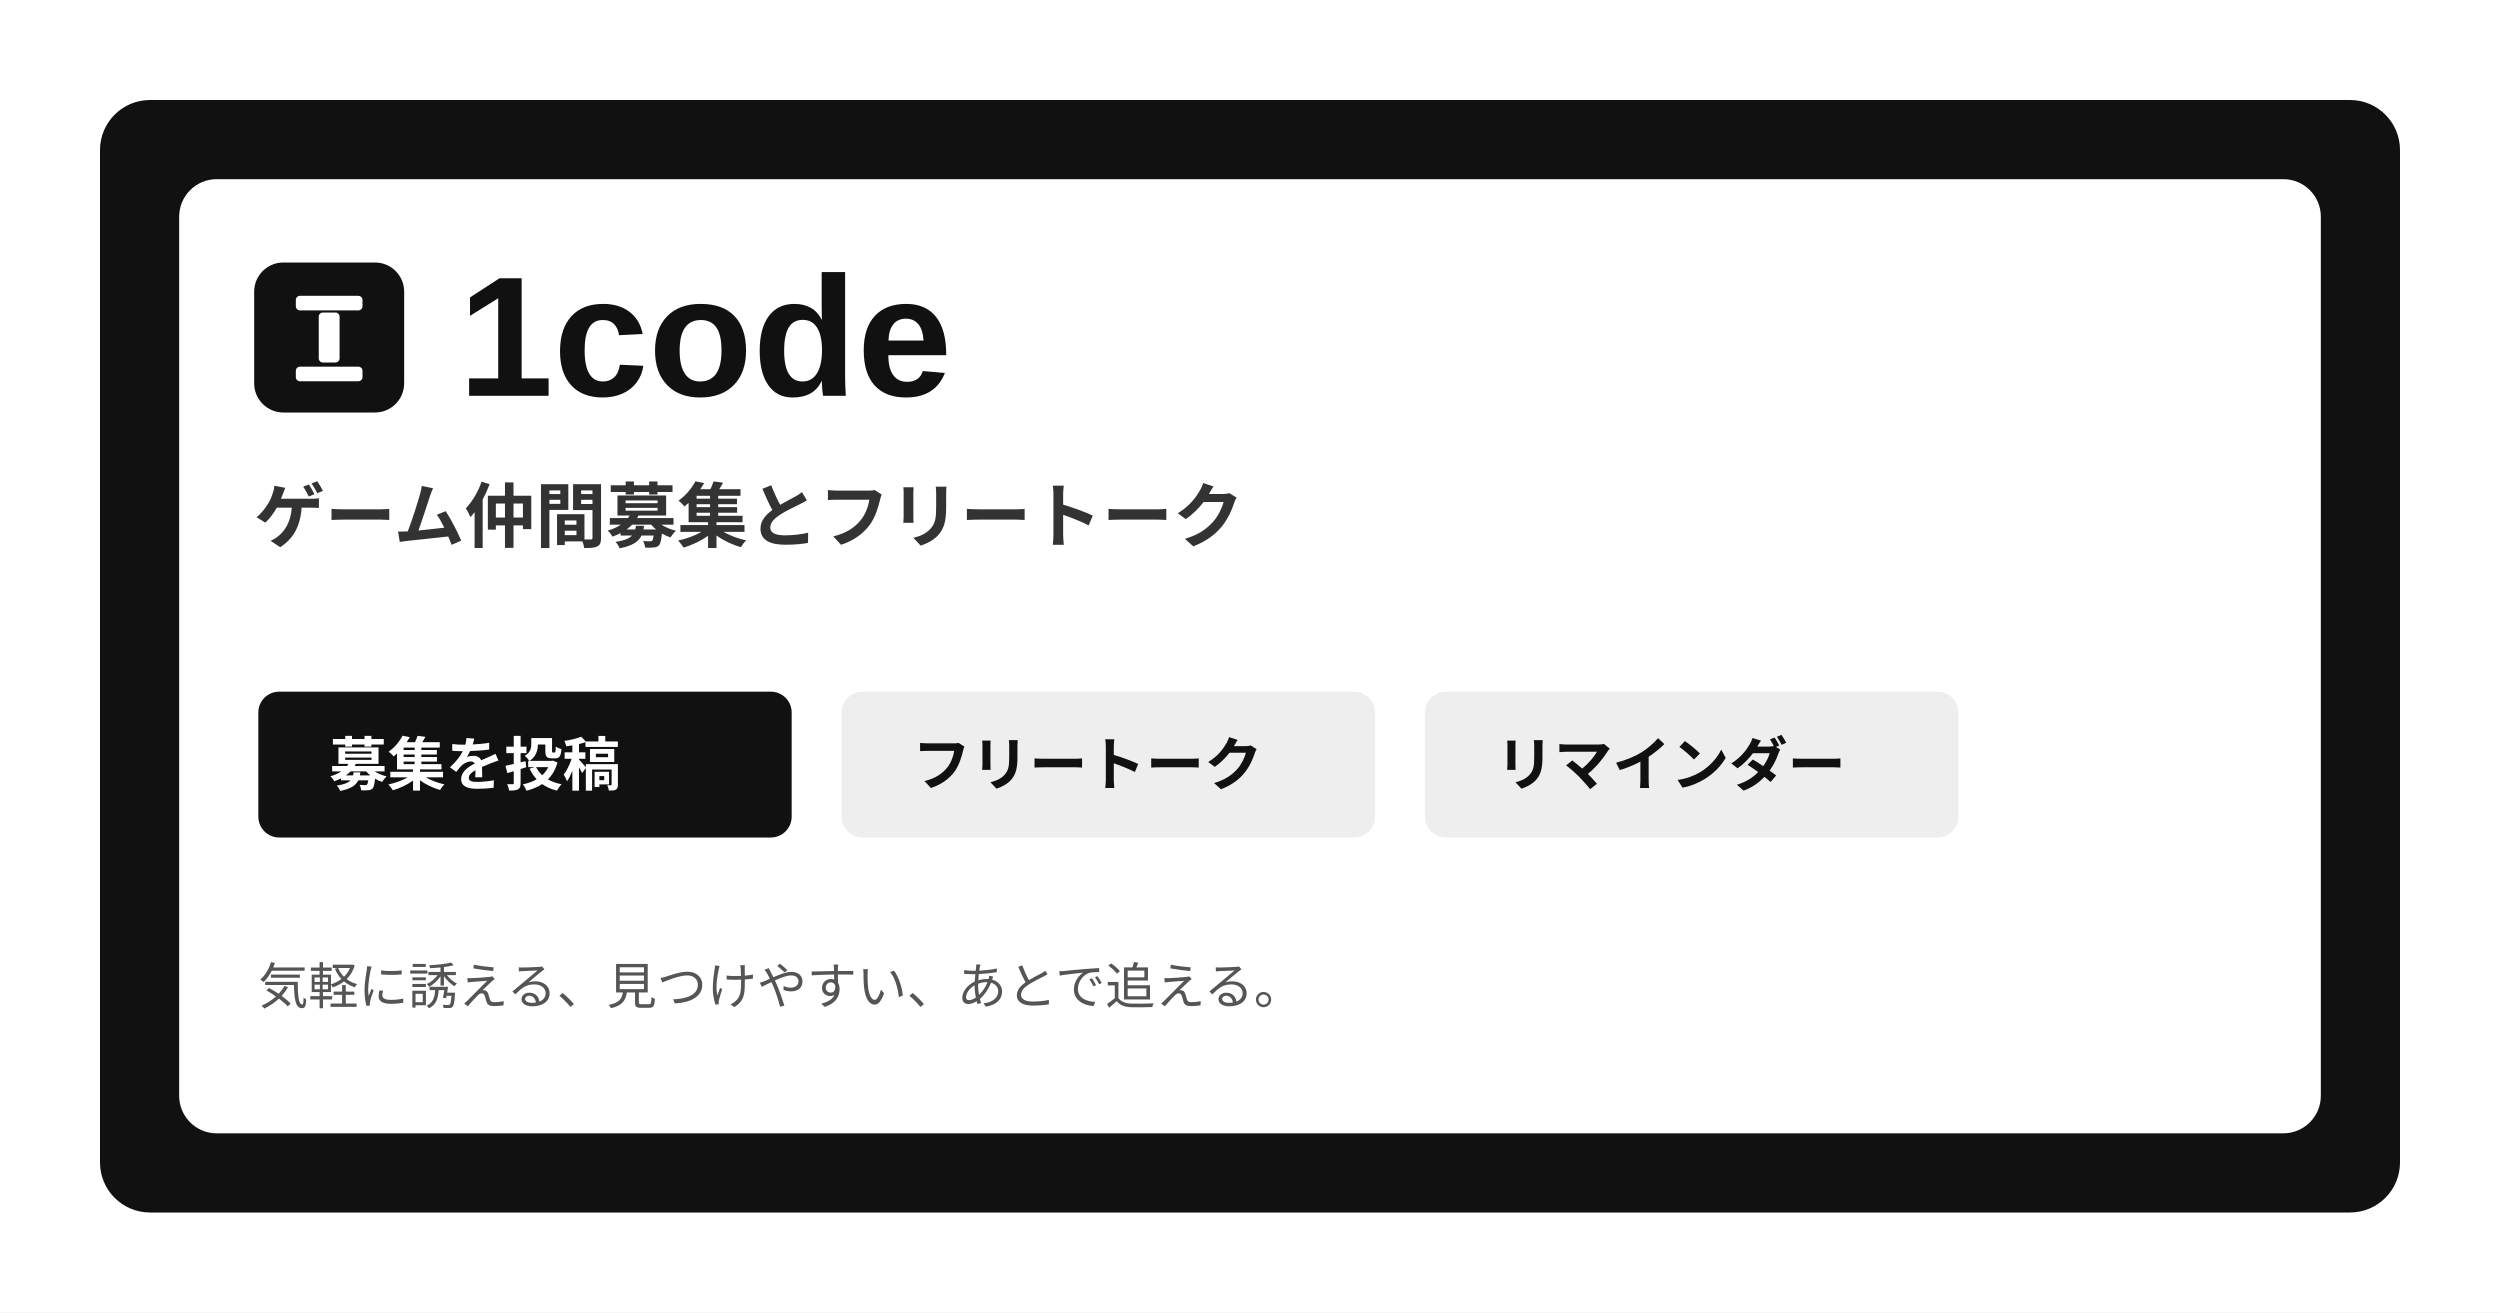
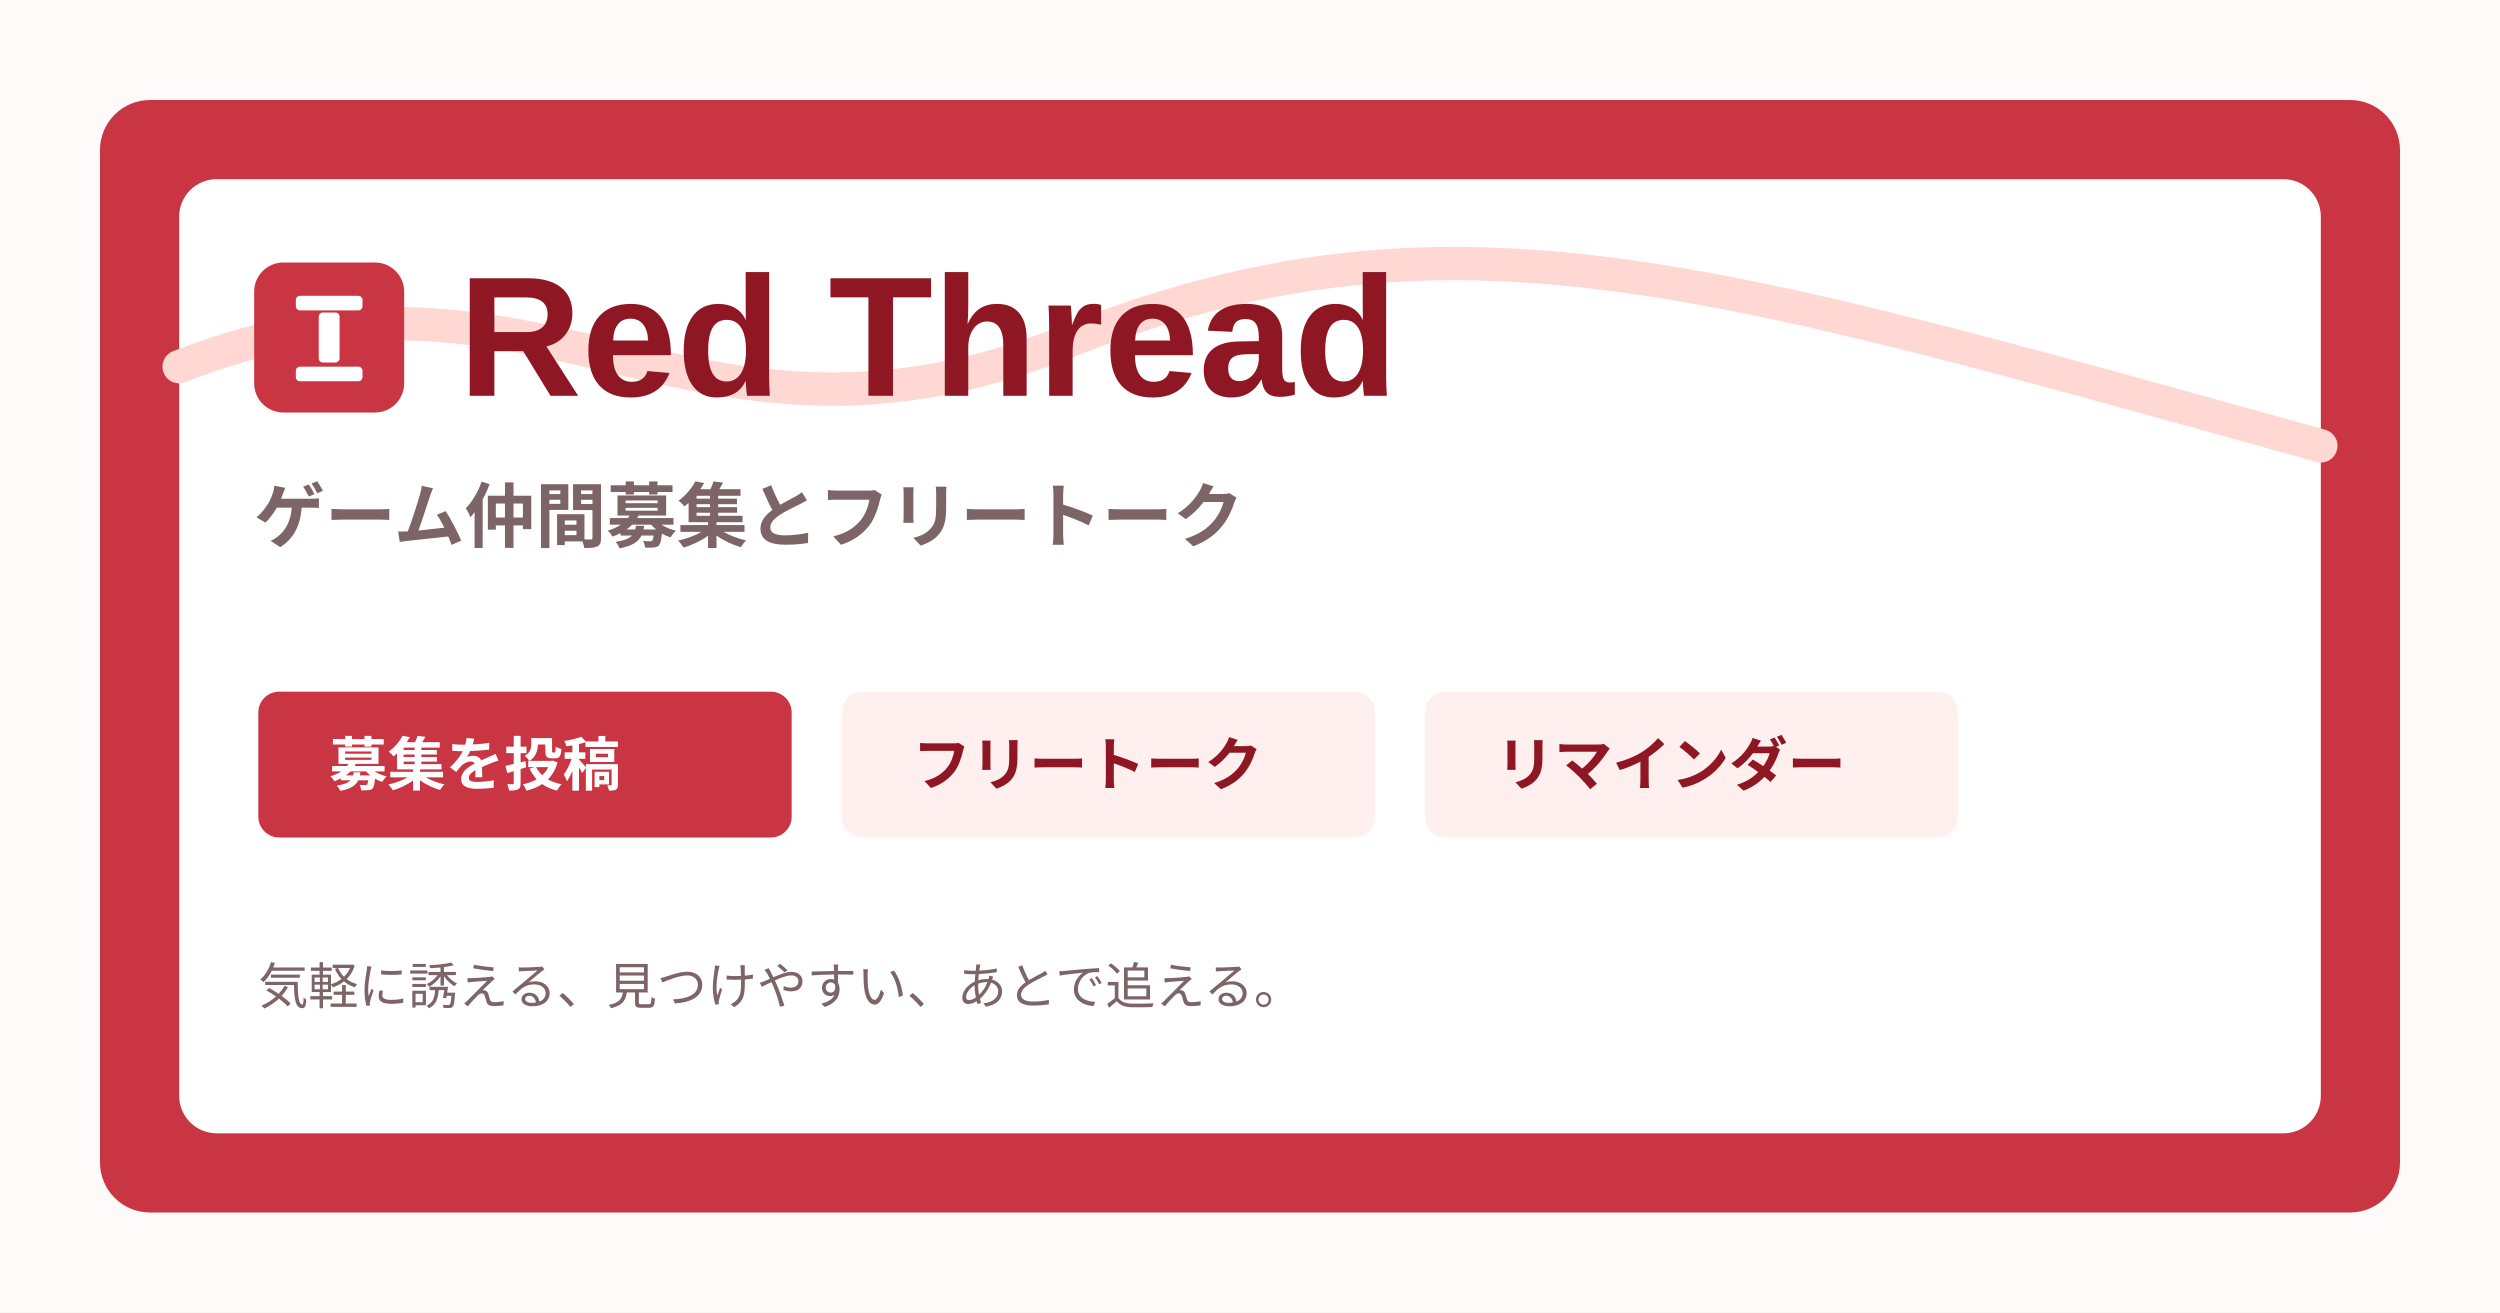
<svg xmlns="http://www.w3.org/2000/svg" width="1200" height="630" viewBox="0 0 1200 630" role="img" aria-labelledby="title desc">
-   <rect width="1200" height="630" fill="#ffffff" />
-   <rect x="48" y="48" width="1104" height="534" rx="24" fill="#111111" />
+   <rect width="1200" height="630" fill="#fffafa" />
+   <rect x="48" y="48" width="1104" height="534" rx="24" fill="#c93542" />
  <rect x="86" y="86" width="1028" height="458" rx="18" fill="#ffffff" />
-   <rect x="122" y="126" width="72" height="72" rx="14" fill="#111111" />
+   <path d="M86 176 C260 108 330 236 512 164 S818 132 1114 214" fill="none" stroke="#ffd7d3" stroke-width="16" stroke-linecap="round" />
+   <rect x="122" y="126" width="72" height="72" rx="14" fill="#c93542" />
  <rect x="142" y="142" width="32" height="7" rx="2" fill="#ffffff" />
  <rect x="153" y="150" width="10" height="24" rx="2" fill="#ffffff" />
  <rect x="142" y="176" width="32" height="7" rx="2" fill="#ffffff" />
-   <text x="220" y="190" fill="#111111" font-family="Segoe UI, Arial, sans-serif" font-size="82" font-weight="800">1code</text>
-   <text x="122" y="260" fill="#333333" font-family="Segoe UI, Arial, sans-serif" font-size="34" font-weight="700">ゲーム仲間募集とフリートーク</text>
-   <g fill="#111111" font-family="Segoe UI, Arial, sans-serif" font-size="28" font-weight="700">
-     <rect x="124" y="332" width="256" height="70" rx="10" fill="#111111" />
+   <text x="220" y="190" fill="#8f1724" font-family="Segoe UI, Arial, sans-serif" font-size="82" font-weight="800">Red Thread</text>
+   <text x="122" y="260" fill="#7d6467" font-family="Segoe UI, Arial, sans-serif" font-size="34" font-weight="700">ゲーム仲間募集とフリートーク</text>
+   <g fill="#c93542" font-family="Segoe UI, Arial, sans-serif" font-size="28" font-weight="700">
+     <rect x="124" y="332" width="256" height="70" rx="10" fill="#c93542" />
    <text x="158" y="377" fill="#ffffff">募集を投稿</text>
-     <rect x="404" y="332" width="256" height="70" rx="10" fill="#eeeeee" />
-     <text x="438" y="377" fill="#111111">フリートーク</text>
-     <rect x="684" y="332" width="256" height="70" rx="10" fill="#eeeeee" />
-     <text x="718" y="377" fill="#111111">リマインダー</text>
+     <rect x="404" y="332" width="256" height="70" rx="10" fill="#fff0ef" />
+     <text x="438" y="377" fill="#8f1724">フリートーク</text>
+     <rect x="684" y="332" width="256" height="70" rx="10" fill="#fff0ef" />
+     <text x="718" y="377" fill="#8f1724">リマインダー</text>
  </g>
-   <text x="124" y="482" fill="#555555" font-family="Segoe UI, Arial, sans-serif" font-size="24">気軽に誘える、見つけやすい、あとで追える。</text>
+   <text x="124" y="482" fill="#7d6467" font-family="Segoe UI, Arial, sans-serif" font-size="24">気軽に誘える、見つけやすい、あとで追える。</text>
</svg>
